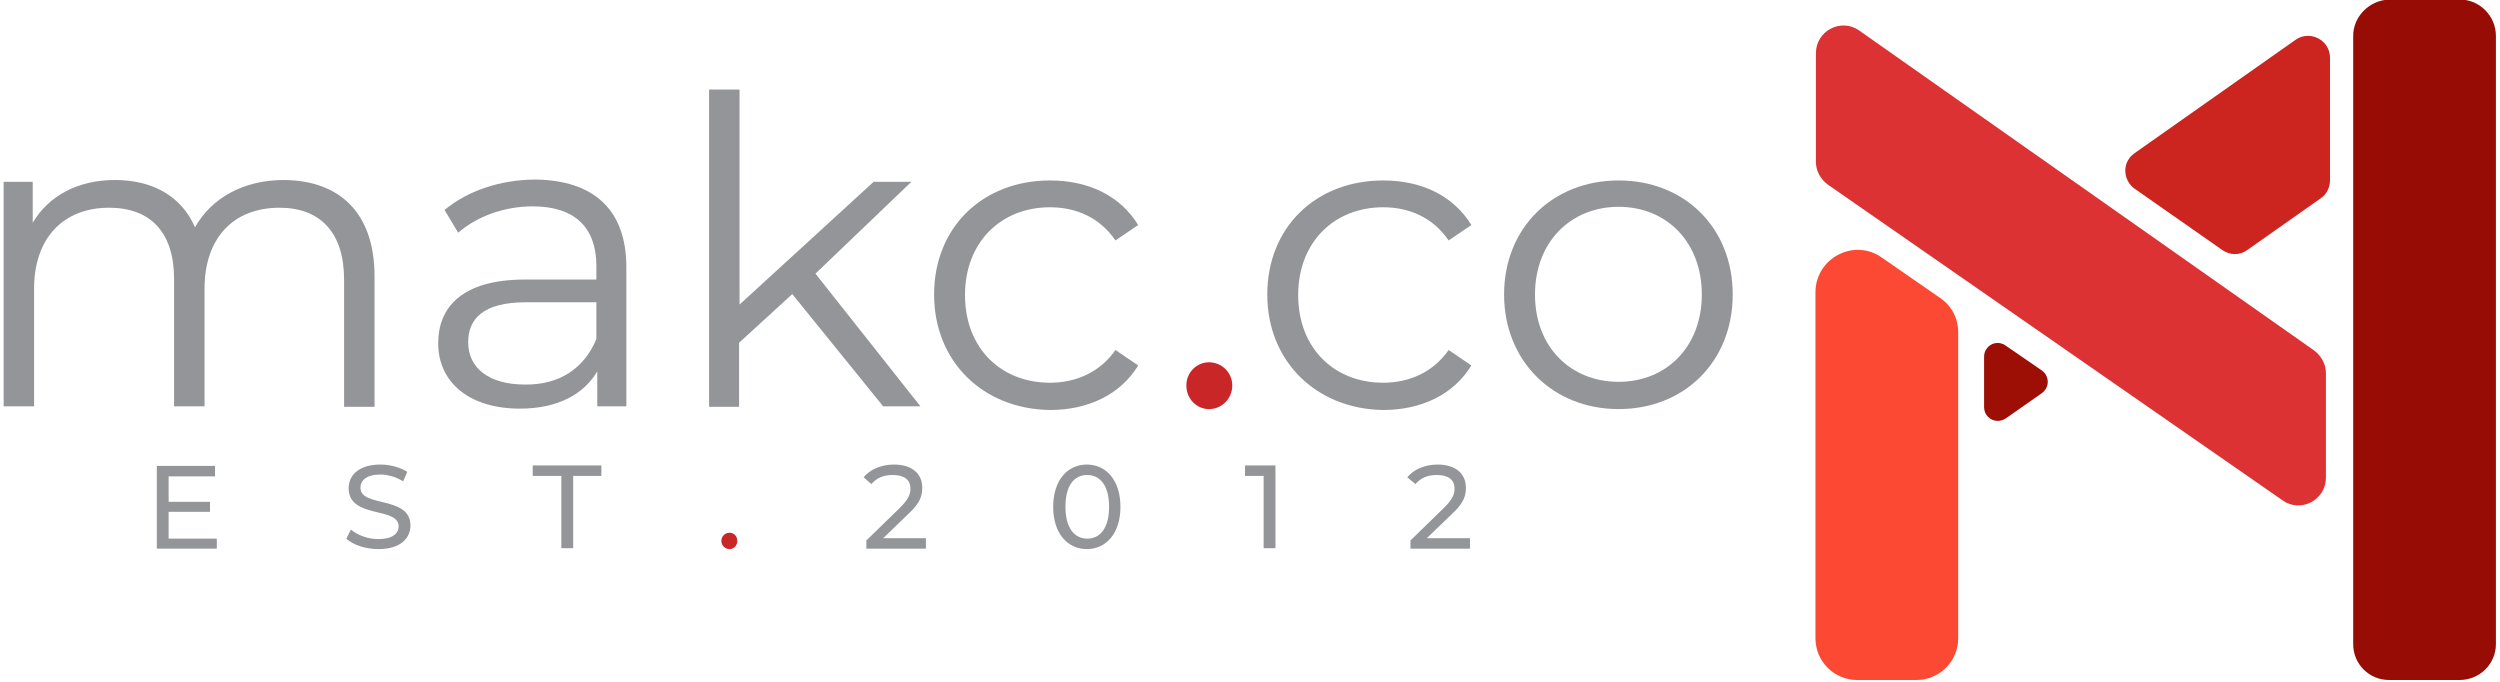
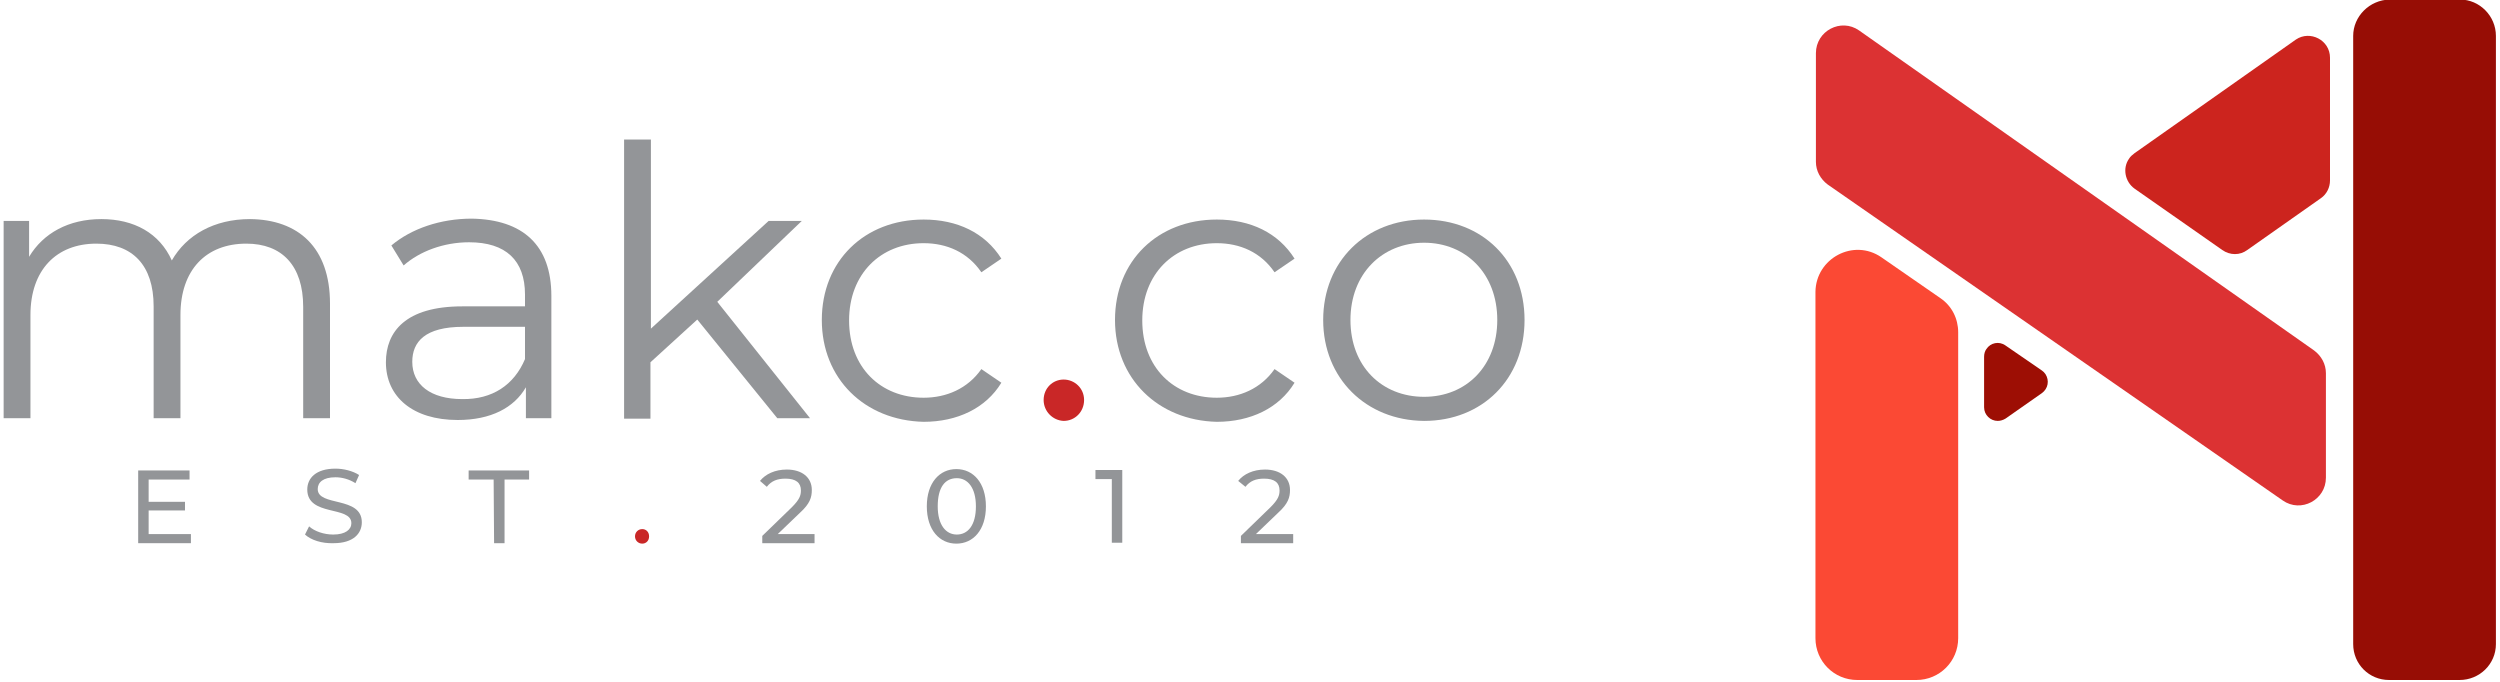
<svg xmlns="http://www.w3.org/2000/svg" version="1.1" id="Layer_1" x="0px" y="0px" viewBox="0 0 550 150" style="enable-background:new 0 0 550 150;" xml:space="preserve">
  <style type="text/css">
	.st0{fill:#DC3233;}
	.st1{fill:#FB4934;}
	.st2{fill:#CC241E;}
	.st3{fill:#9D0E04;}
	.st4{fill:#970D05;}
	.st5{fill:#939598;}
	.st6{fill:#C92727;}
</style>
  <path class="st0" d="M399.5,11.7v23.9c0,2,1,3.8,2.6,5l100.1,69.5c4,2.8,9.5-0.1,9.5-5v-23c0-2-1-3.8-2.6-5L409,6.7  C405,3.9,399.5,6.8,399.5,11.7z" />
-   <path class="st1" d="M413.9,56.6l13,9c2.5,1.7,3.9,4.5,3.9,7.5v67.3c0,5.1-4.1,9.2-9.2,9.2c0,0,0,0,0,0h-13c-5.1,0-9.2-4.1-9.2-9.2  c0,0,0,0,0,0V64.2C399.5,56.8,407.8,52.4,413.9,56.6z" />
+   <path class="st1" d="M413.9,56.6l13,9c2.5,1.7,3.9,4.5,3.9,7.5v67.3c0,5.1-4.1,9.2-9.2,9.2l0,0h-13c-5.1,0-9.2-4.1-9.2-9.2l0,0V64.2  C399.5,56.8,407.8,52.4,413.9,56.6z" />
  <path class="st2" d="M512.6,12.7v27c0,1.5-0.7,3-2,3.9L494.4,55c-1.6,1.2-3.8,1.2-5.5,0l-19.3-13.5c-2.1-1.5-2.7-4.5-1.2-6.6  c0.3-0.5,0.7-0.8,1.2-1.2l35.5-25C508.2,6.6,512.6,8.8,512.6,12.7z" />
  <path class="st3" d="M436.5,78.5v11.1c0,1.7,1.4,3,3,3c0.6,0,1.2-0.2,1.7-0.5l8-5.6c1.4-1,1.7-2.8,0.8-4.2c-0.2-0.3-0.5-0.6-0.8-0.8  l-8-5.5c-1.4-1-3.3-0.6-4.2,0.8C436.7,77.2,436.5,77.8,436.5,78.5z" />
-   <path class="st4" d="M517.7,7.9v133.8c0,4.4,3.5,7.9,7.9,7.9l15.5,0c4.4,0,8-3.5,8-7.9c0,0,0,0,0,0l0-133.8c0-4.4-3.6-8-7.9-8  c0,0,0,0,0,0h-15.5C521.3,0,517.7,3.6,517.7,7.9C517.7,7.9,517.7,7.9,517.7,7.9z" />
+   <path class="st4" d="M517.7,7.9v133.8c0,4.4,3.5,7.9,7.9,7.9h15.5c4.4,0,8-3.5,8-7.9l0,0V7.9c0-4.4-3.6-8-7.9-8l0,0h-15.5  C521.3,0,517.7,3.6,517.7,7.9L517.7,7.9z" />
  <g>
-     <path class="st5" d="M82.4,60.8v28.7h-6.7v-28c0-10.4-5.3-15.8-14.2-15.8C51.4,45.7,45,52.3,45,63.5v25.9h-6.7v-28   C38.3,51,33,45.7,24,45.7C14,45.7,7.5,52.3,7.5,63.5v25.9H0.8V40h6.4v9c3.5-5.9,9.9-9.4,18.1-9.4c8.2,0,14.6,3.5,17.6,10.4   c3.6-6.4,10.6-10.4,19.6-10.4C74.5,39.7,82.4,46.6,82.4,60.8z" />
-     <path class="st5" d="M137.8,58.8v30.6h-6.4v-7.7c-3,5.1-8.8,8.2-17,8.2c-11.2,0-18-5.8-18-14.4c0-7.6,4.9-14,19.1-14h15.7v-3   c0-8.5-4.8-13.1-14-13.1c-6.4,0-12.4,2.3-16.4,5.8l-3-5c5-4.2,12.3-6.7,20.1-6.7C130.6,39.7,137.8,46.1,137.8,58.8z M131.2,74.6   v-8.1h-15.5c-9.6,0-12.7,3.8-12.7,8.8c0,5.7,4.6,9.3,12.5,9.3C123,84.7,128.5,81.1,131.2,74.6z" />
-     <path class="st5" d="M174.3,64.7l-11.7,10.7v14.1H156V19.7h6.7V67l29.5-27h8.3l-21.1,20.2l23.1,29.2h-8.2L174.3,64.7z" />
-     <path class="st5" d="M205.5,64.8c0-14.8,10.7-25.1,25.5-25.1c8.4,0,15.4,3.3,19.4,9.8l-5,3.4c-3.4-5-8.6-7.3-14.4-7.3   c-10.8,0-18.7,7.7-18.7,19.3c0,11.7,7.9,19.3,18.7,19.3c5.7,0,11-2.3,14.4-7.2l5,3.4c-3.9,6.4-11,9.8-19.4,9.8   C216.2,90,205.5,79.5,205.5,64.8z" />
-     <path class="st6" d="M261,84.8c0-2.9,2.3-5.1,5-5.1c2.7,0,5.1,2.2,5.1,5.1c0,2.9-2.3,5.2-5.1,5.2C263.2,90,261,87.7,261,84.8z" />
-     <path class="st5" d="M278.8,64.8c0-14.8,10.7-25.1,25.5-25.1c8.4,0,15.4,3.3,19.4,9.8l-5,3.4c-3.4-5-8.6-7.3-14.4-7.3   c-10.8,0-18.7,7.7-18.7,19.3c0,11.7,7.9,19.3,18.7,19.3c5.7,0,11-2.3,14.4-7.2l5,3.4c-3.9,6.4-11,9.8-19.4,9.8   C289.6,90,278.8,79.5,278.8,64.8z" />
-     <path class="st5" d="M330.9,64.8c0-14.7,10.7-25.1,25.2-25.1c14.5,0,25.1,10.4,25.1,25.1c0,14.7-10.6,25.2-25.1,25.2   C341.6,90,330.9,79.4,330.9,64.8z M374.4,64.8c0-11.6-7.8-19.3-18.3-19.3s-18.4,7.7-18.4,19.3S345.6,84,356.1,84   S374.4,76.3,374.4,64.8z" />
+     <path class="st5" d="M72.6,66.8v25.2h-5.9V67.5c0-9.1-4.7-13.9-12.5-13.9c-8.9,0-14.5,5.8-14.5,15.7V92h-5.9V67.4   c0-9.1-4.7-13.8-12.6-13.8c-8.8,0-14.5,5.8-14.5,15.7V92H0.8V48.6h5.6v7.9c3.1-5.2,8.7-8.3,15.9-8.3s12.8,3.1,15.5,9.1   c3.2-5.6,9.3-9.1,17.2-9.1C65.6,48.3,72.6,54.4,72.6,66.8z" />
+     <path class="st5" d="M121.3,65.1V92h-5.6v-6.8c-2.6,4.5-7.7,7.2-15,7.2c-9.9,0-15.8-5.1-15.8-12.7c0-6.7,4.3-12.3,16.8-12.3h13.8   v-2.6c0-7.5-4.2-11.5-12.3-11.5c-5.6,0-10.9,2-14.4,5.1L86.1,54c4.4-3.7,10.8-5.9,17.7-5.9C115,48.3,121.3,53.9,121.3,65.1z    M115.5,79v-7.1h-13.6c-8.4,0-11.2,3.3-11.2,7.7c0,5,4,8.2,11,8.2C108.3,87.9,113.1,84.7,115.5,79z" />
+     <path class="st5" d="M153.4,70.3l-10.3,9.4v12.4h-5.8V30.7h5.9v41.6l25.9-23.7h7.3l-18.6,17.8L178.2,92H171L153.4,70.3z" />
+     <path class="st5" d="M180.8,70.4c0-13,9.4-22.1,22.4-22.1c7.4,0,13.5,2.9,17.1,8.6l-4.4,3c-3-4.4-7.6-6.4-12.7-6.4   c-9.5,0-16.4,6.8-16.4,17c0,10.3,6.9,17,16.4,17c5,0,9.7-2,12.7-6.3l4.4,3c-3.4,5.6-9.7,8.6-17.1,8.6   C190.2,92.5,180.8,83.3,180.8,70.4z" />
+     <path class="st6" d="M229.6,88c0-2.6,2-4.5,4.4-4.5s4.5,1.9,4.5,4.5c0,2.6-2,4.6-4.5,4.6C231.6,92.5,229.6,90.5,229.6,88z" />
+     <path class="st5" d="M245.3,70.4c0-13,9.4-22.1,22.4-22.1c7.4,0,13.5,2.9,17.1,8.6l-4.4,3c-3-4.4-7.6-6.4-12.7-6.4   c-9.5,0-16.4,6.8-16.4,17c0,10.3,6.9,17,16.4,17c5,0,9.7-2,12.7-6.3l4.4,3c-3.4,5.6-9.7,8.6-17.1,8.6   C254.8,92.5,245.3,83.3,245.3,70.4z" />
+     <path class="st5" d="M291.1,70.4c0-12.9,9.4-22.1,22.2-22.1c12.8,0,22.1,9.1,22.1,22.1s-9.3,22.2-22.1,22.2   C300.5,92.5,291.1,83.2,291.1,70.4z M329.4,70.4c0-10.2-6.9-17-16.1-17s-16.2,6.8-16.2,17s6.9,16.9,16.2,16.9   S329.4,80.5,329.4,70.4z" />
  </g>
  <g>
-     <path class="st5" d="M47.7,118.4v2.3H34.5v-18.2h12.8v2.3H37.1v5.6h9.1v2.2h-9.1v5.9H47.7z" />
-     <path class="st5" d="M76.2,118.5l1-2c1.4,1.2,3.7,2.1,6,2.1c3.1,0,4.5-1.2,4.5-2.8c0-4.4-11-1.6-11-8.4c0-2.8,2.2-5.2,7-5.2   c2.1,0,4.3,0.6,5.9,1.6l-0.9,2.1c-1.6-1-3.4-1.5-5-1.5c-3.1,0-4.4,1.3-4.4,2.9c0,4.4,11,1.7,11,8.3c0,2.8-2.2,5.2-7,5.2   C80.4,120.8,77.7,119.9,76.2,118.5z" />
-     <path class="st5" d="M123.4,104.7h-6.2v-2.3h15.1v2.3h-6.2v15.9h-2.6V104.7z" />
-     <path class="st6" d="M158.7,119c0-1,0.8-1.8,1.8-1.8c0.9,0,1.7,0.7,1.7,1.8s-0.8,1.8-1.7,1.8C159.5,120.8,158.7,120,158.7,119z" />
-     <path class="st5" d="M203.7,118.4v2.3h-13.1v-1.8l7.4-7.2c1.9-1.9,2.3-3,2.3-4.2c0-1.9-1.3-3-3.9-3c-2,0-3.5,0.6-4.7,2L190,105   c1.4-1.7,3.8-2.8,6.7-2.8c3.8,0,6.2,1.9,6.2,5.1c0,1.8-0.5,3.4-3,5.7l-5.6,5.4H203.7z" />
-     <path class="st5" d="M231.7,111.5c0-5.9,3.2-9.3,7.4-9.3c4.2,0,7.4,3.4,7.4,9.3c0,5.9-3.2,9.3-7.4,9.3   C234.9,120.8,231.7,117.4,231.7,111.5z M244,111.5c0-4.7-2-7-4.8-7c-2.9,0-4.8,2.3-4.8,7s2,7,4.8,7C242,118.5,244,116.2,244,111.5z   " />
-     <path class="st5" d="M280.6,102.4v18.2H278v-15.9h-4.1v-2.3H280.6z" />
-     <path class="st5" d="M323.4,118.4v2.3h-13.1v-1.8l7.4-7.2c1.9-1.9,2.3-3,2.3-4.2c0-1.9-1.3-3-3.9-3c-2,0-3.5,0.6-4.7,2l-1.8-1.5   c1.4-1.7,3.8-2.8,6.7-2.8c3.8,0,6.2,1.9,6.2,5.1c0,1.8-0.5,3.4-3,5.7l-5.6,5.4H323.4z" />
+     <path class="st5" d="M42,117.5v2H30.4v-16h11.3v2h-9v4.9h8v1.9h-8v5.2L42,117.5L42,117.5z" />
+     <path class="st5" d="M67.1,117.6l0.9-1.8c1.2,1.1,3.3,1.8,5.3,1.8c2.7,0,4-1.1,4-2.5c0-3.9-9.7-1.4-9.7-7.4c0-2.5,1.9-4.6,6.2-4.6   c1.8,0,3.8,0.5,5.2,1.4l-0.8,1.8c-1.4-0.9-3-1.3-4.4-1.3c-2.7,0-3.9,1.1-3.9,2.6c0,3.9,9.7,1.5,9.7,7.3c0,2.5-1.9,4.6-6.2,4.6   C70.8,119.6,68.4,118.8,67.1,117.6z" />
+     <path class="st5" d="M108.6,105.5h-5.5v-2h13.3v2H111v14h-2.3L108.6,105.5L108.6,105.5z" />
+     <path class="st6" d="M139.7,118c0-0.9,0.7-1.6,1.6-1.6c0.8,0,1.5,0.6,1.5,1.6s-0.7,1.6-1.5,1.6C140.4,119.6,139.7,118.9,139.7,118z   " />
+     <path class="st5" d="M179.2,117.5v2h-11.5v-1.6l6.5-6.3c1.7-1.7,2-2.6,2-3.7c0-1.7-1.1-2.6-3.4-2.6c-1.8,0-3.1,0.5-4.1,1.8   l-1.5-1.3c1.2-1.5,3.3-2.5,5.9-2.5c3.3,0,5.5,1.7,5.5,4.5c0,1.6-0.4,3-2.6,5l-4.9,4.7C171,117.5,179.2,117.5,179.2,117.5z" />
+     <path class="st5" d="M203.9,111.4c0-5.2,2.8-8.2,6.5-8.2c3.7,0,6.5,3,6.5,8.2c0,5.2-2.8,8.2-6.5,8.2   C206.7,119.6,203.9,116.6,203.9,111.4z M214.7,111.4c0-4.1-1.8-6.2-4.2-6.2c-2.6,0-4.2,2-4.2,6.2c0,4.1,1.8,6.2,4.2,6.2   C212.9,117.6,214.7,115.6,214.7,111.4z" />
+     <path class="st5" d="M246.9,103.4v16h-2.3v-14H241v-2H246.9z" />
+     <path class="st5" d="M284.5,117.5v2H273v-1.6l6.5-6.3c1.7-1.7,2-2.6,2-3.7c0-1.7-1.1-2.6-3.4-2.6c-1.8,0-3.1,0.5-4.1,1.8l-1.6-1.3   c1.2-1.5,3.3-2.5,5.9-2.5c3.3,0,5.5,1.7,5.5,4.5c0,1.6-0.4,3-2.6,5l-4.9,4.7H284.5z" />
  </g>
</svg>
